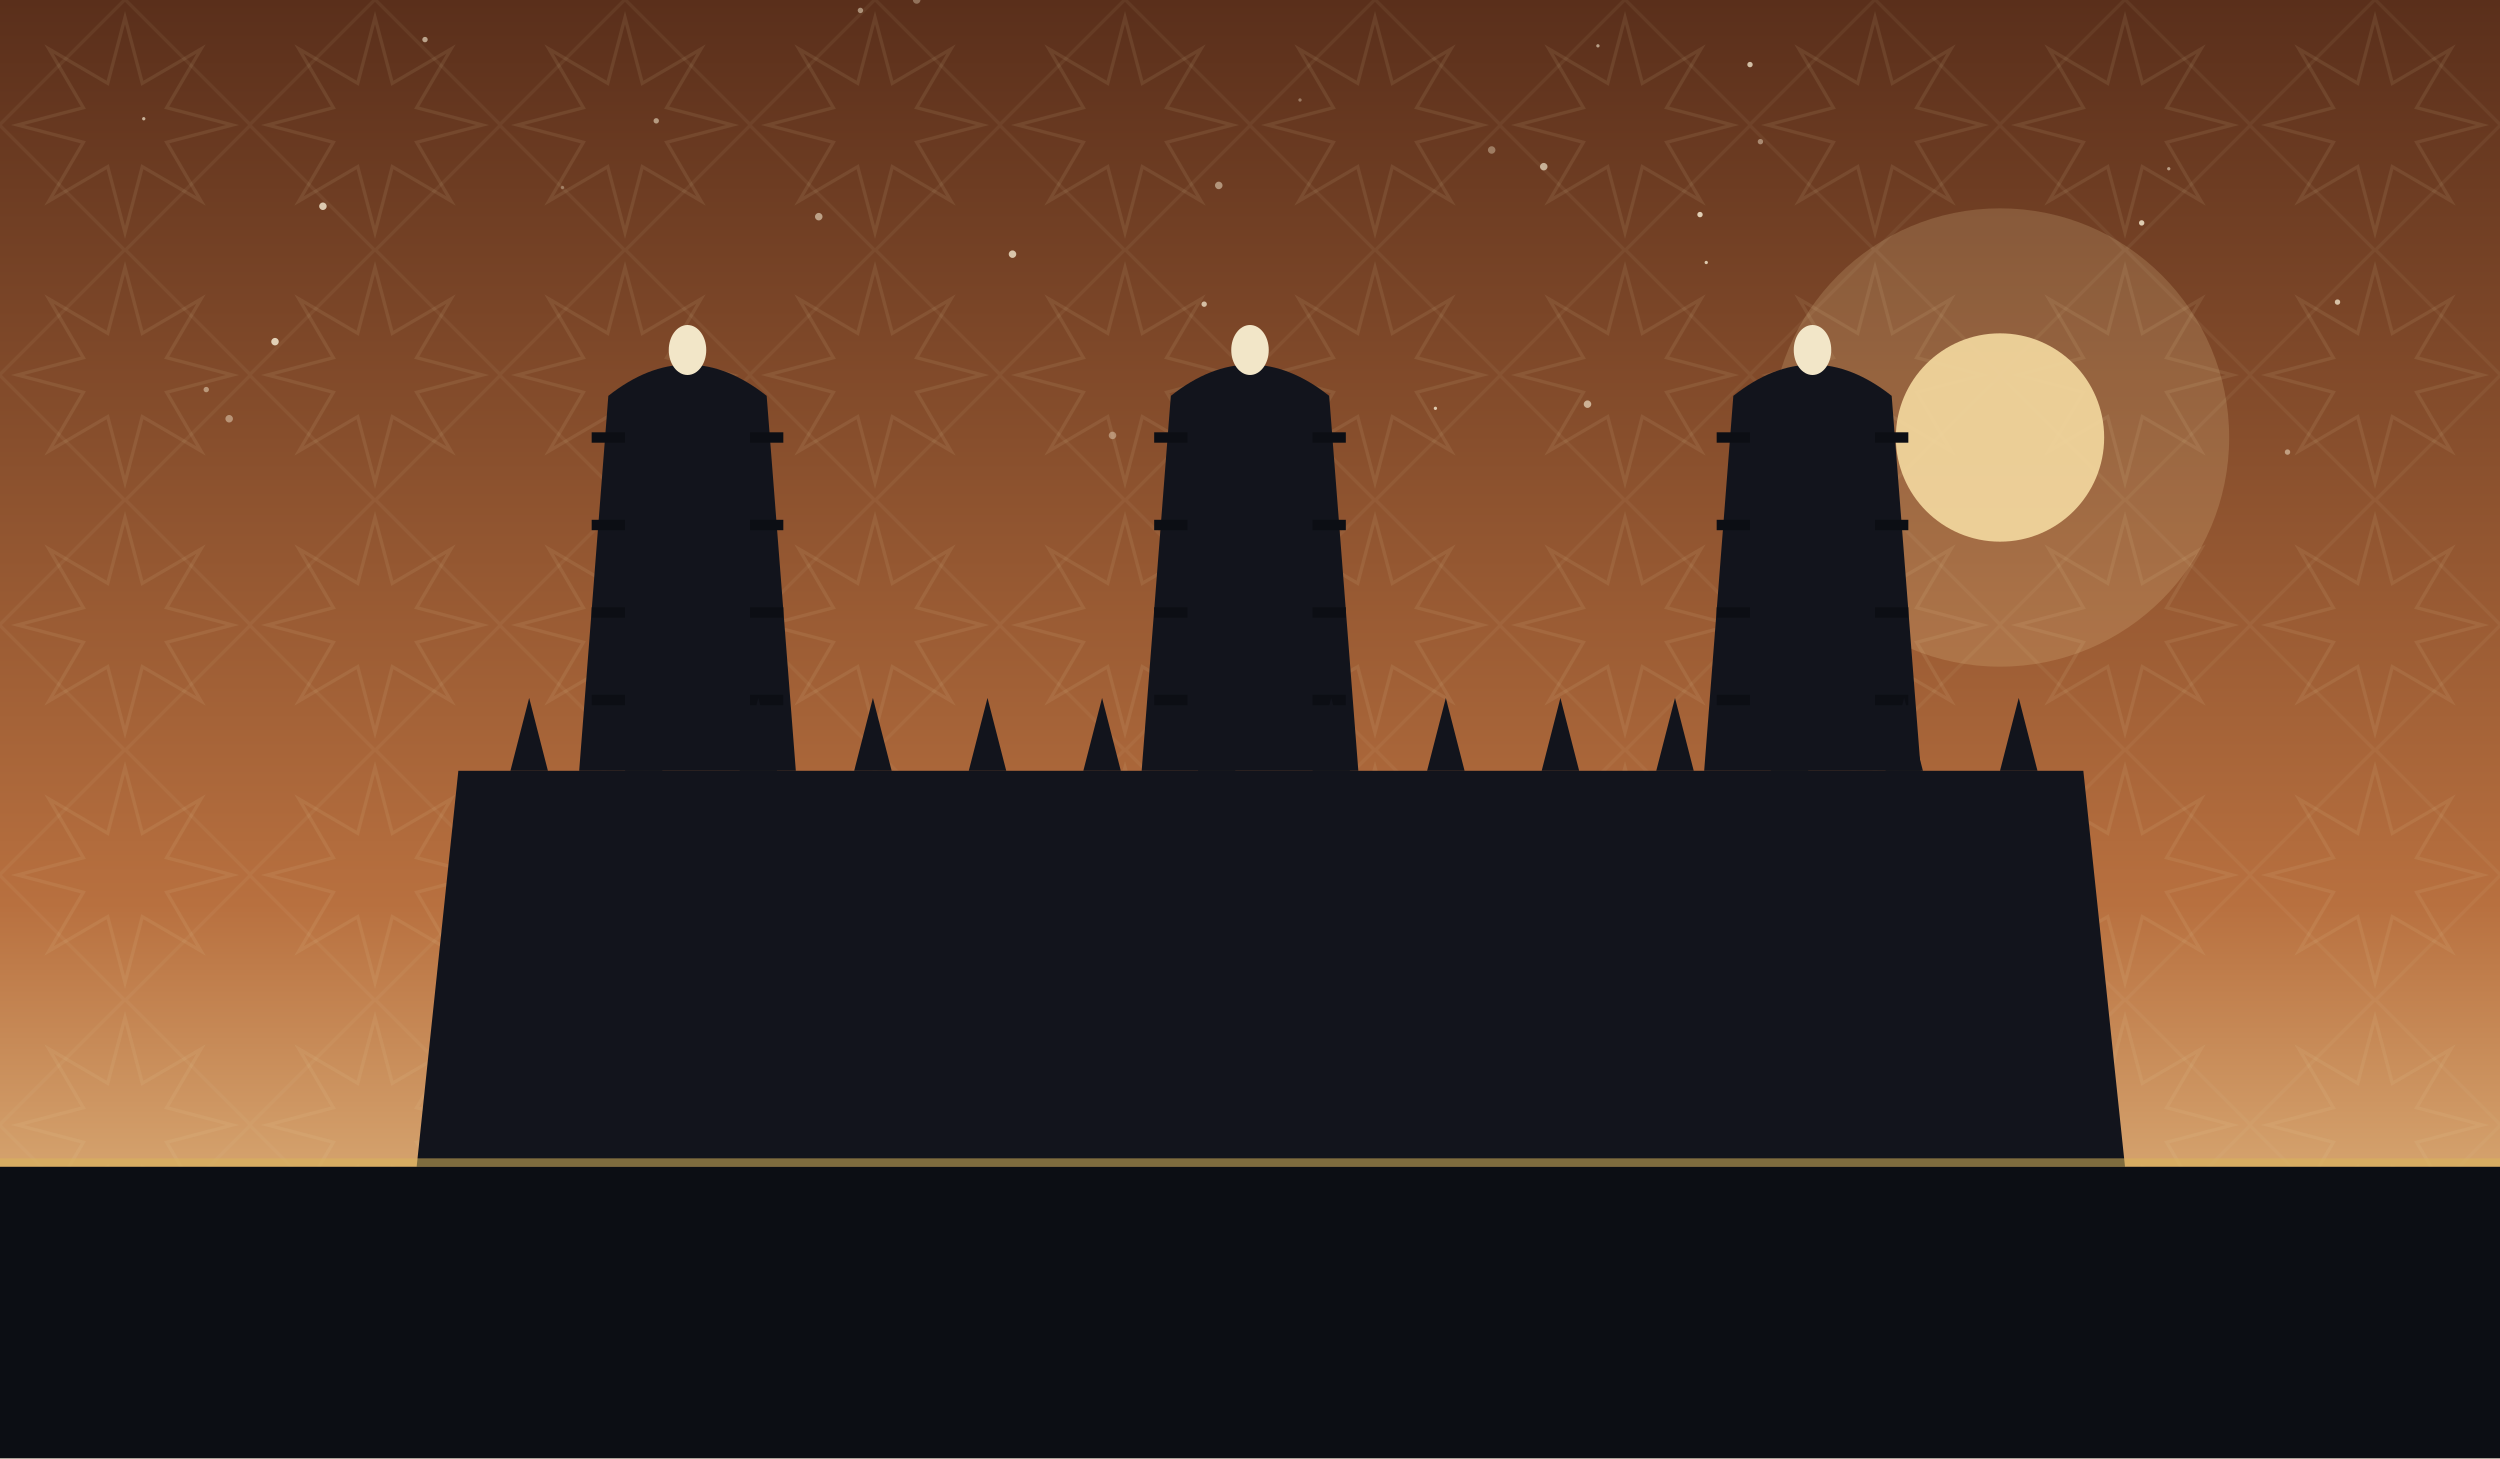
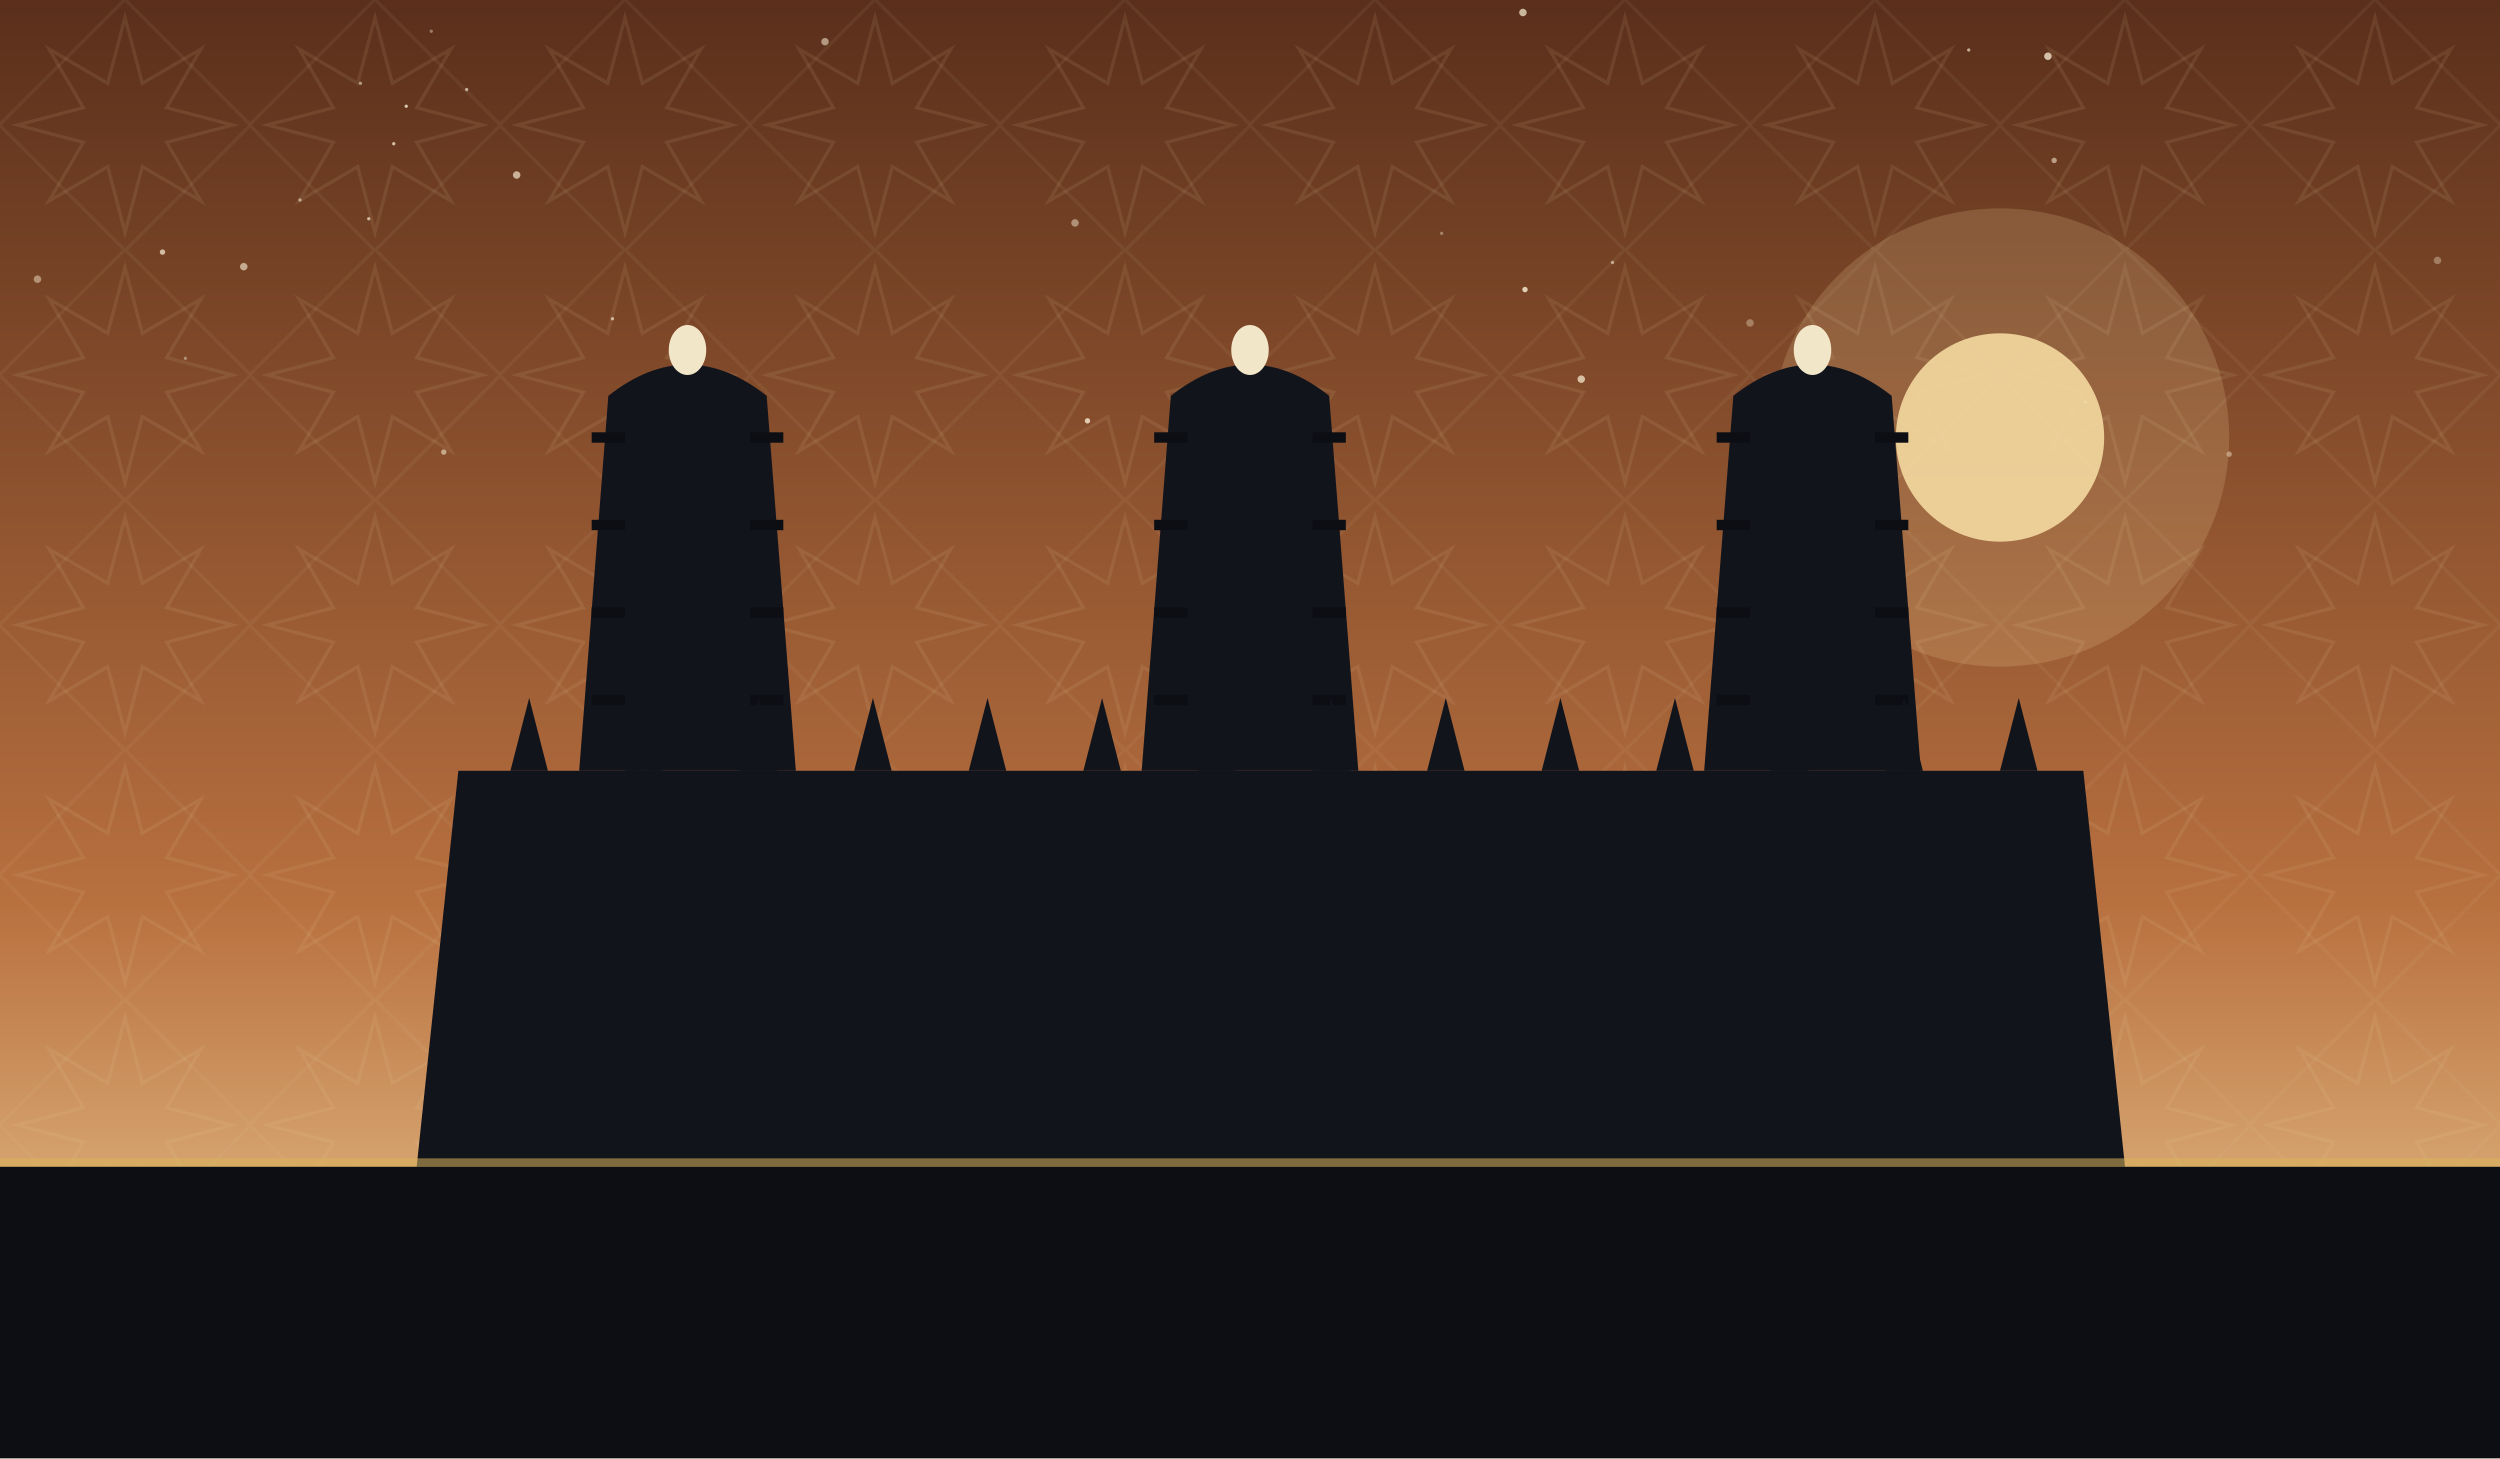
<svg xmlns="http://www.w3.org/2000/svg" viewBox="0 0 1200 700" role="img">
  <defs>
    <linearGradient id="sky" x1="0" y1="0" x2="0" y2="1">
      <stop offset="0" stop-color="#5a2f1b" />
      <stop offset="0.62" stop-color="#b8703f" />
      <stop offset="1" stop-color="#f4d9a0" />
    </linearGradient>
    <pattern id="g1" width="120" height="120" patternUnits="userSpaceOnUse">
      <polygon points="111.6,60.0 80.0,68.3 96.5,96.5 68.3,80.0 60.0,111.6 51.7,80.0 23.5,96.5 40.0,68.3 8.4,60.0 40.0,51.7 23.5,23.5 51.7,40.0 60.0,8.4 68.3,40.0 96.5,23.5 80.0,51.7" fill="none" stroke="#e8d9a8" stroke-width="1.6" opacity="0.1" />
      <rect x="17.4" y="17.4" width="85.2" height="85.2" fill="none" stroke="#e8d9a8" stroke-width="1.6" opacity="0.07" transform="rotate(45 60.0 60.0)" />
    </pattern>
  </defs>
  <rect width="1200" height="700" fill="url(#sky)" />
  <rect width="1200" height="700" fill="url(#g1)" />
-   <circle cx="440" cy="0" r="1.8" fill="#f7ecd2" opacity="0.35" />
-   <circle cx="1098" cy="217" r="1.3" fill="#f7ecd2" opacity="0.51" />
-   <circle cx="69" cy="57" r="0.8" fill="#f7ecd2" opacity="0.68" />
-   <circle cx="689" cy="196" r="0.8" fill="#f7ecd2" opacity="0.79" />
-   <circle cx="486" cy="122" r="1.8" fill="#f7ecd2" opacity="0.77" />
-   <circle cx="204" cy="19" r="1.3" fill="#f7ecd2" opacity="0.61" />
-   <circle cx="155" cy="99" r="1.8" fill="#f7ecd2" opacity="0.80" />
-   <circle cx="315" cy="58" r="1.3" fill="#f7ecd2" opacity="0.55" />
-   <circle cx="132" cy="164" r="1.8" fill="#f7ecd2" opacity="0.83" />
-   <circle cx="110" cy="201" r="1.8" fill="#f7ecd2" opacity="0.45" />
-   <circle cx="1041" cy="81" r="0.8" fill="#f7ecd2" opacity="0.56" />
-   <circle cx="741" cy="80" r="1.8" fill="#f7ecd2" opacity="0.65" />
-   <circle cx="578" cy="146" r="1.3" fill="#f7ecd2" opacity="0.73" />
-   <circle cx="816" cy="103" r="1.3" fill="#f7ecd2" opacity="0.83" />
-   <circle cx="327" cy="183" r="0.8" fill="#f7ecd2" opacity="0.76" />
-   <circle cx="767" cy="22" r="0.8" fill="#f7ecd2" opacity="0.59" />
-   <circle cx="624" cy="48" r="0.8" fill="#f7ecd2" opacity="0.37" />
-   <circle cx="1122" cy="145" r="1.3" fill="#f7ecd2" opacity="0.75" />
-   <circle cx="413" cy="5" r="1.3" fill="#f7ecd2" opacity="0.50" />
-   <circle cx="393" cy="104" r="1.8" fill="#f7ecd2" opacity="0.57" />
-   <circle cx="270" cy="90" r="0.8" fill="#f7ecd2" opacity="0.35" />
-   <circle cx="1028" cy="107" r="1.3" fill="#f7ecd2" opacity="0.81" />
-   <circle cx="99" cy="187" r="1.3" fill="#f7ecd2" opacity="0.48" />
-   <circle cx="819" cy="126" r="0.8" fill="#f7ecd2" opacity="0.79" />
-   <circle cx="716" cy="72" r="1.8" fill="#f7ecd2" opacity="0.37" />
-   <circle cx="534" cy="209" r="1.8" fill="#f7ecd2" opacity="0.41" />
-   <circle cx="585" cy="89" r="1.8" fill="#f7ecd2" opacity="0.50" />
-   <circle cx="845" cy="68" r="1.3" fill="#f7ecd2" opacity="0.45" />
-   <circle cx="762" cy="194" r="1.8" fill="#f7ecd2" opacity="0.63" />
-   <circle cx="840" cy="31" r="1.3" fill="#f7ecd2" opacity="0.75" />
+   <circle cx="692" cy="112" r="0.8" fill="#f7ecd2" opacity="0.39" />
+   <circle cx="294" cy="153" r="0.8" fill="#f7ecd2" opacity="0.67" />
+   <circle cx="177" cy="105" r="0.8" fill="#f7ecd2" opacity="0.70" />
+   <circle cx="173" cy="40" r="0.8" fill="#f7ecd2" opacity="0.55" />
+   <circle cx="18" cy="134" r="1.8" fill="#f7ecd2" opacity="0.47" />
+   <circle cx="840" cy="155" r="1.8" fill="#f7ecd2" opacity="0.35" />
+   <circle cx="983" cy="27" r="1.8" fill="#f7ecd2" opacity="0.76" />
+   <circle cx="759" cy="182" r="1.8" fill="#f7ecd2" opacity="0.73" />
+   <circle cx="144" cy="96" r="0.8" fill="#f7ecd2" opacity="0.59" />
+   <circle cx="986" cy="77" r="1.3" fill="#f7ecd2" opacity="0.57" />
+   <circle cx="189" cy="69" r="0.8" fill="#f7ecd2" opacity="0.76" />
+   <circle cx="945" cy="24" r="0.8" fill="#f7ecd2" opacity="0.65" />
+   <circle cx="1070" cy="218" r="1.3" fill="#f7ecd2" opacity="0.45" />
+   <circle cx="732" cy="139" r="1.3" fill="#f7ecd2" opacity="0.83" />
+   <circle cx="195" cy="51" r="0.8" fill="#f7ecd2" opacity="0.80" />
+   <circle cx="731" cy="6" r="1.8" fill="#f7ecd2" opacity="0.71" />
+   <circle cx="396" cy="20" r="1.8" fill="#f7ecd2" opacity="0.55" />
+   <circle cx="78" cy="121" r="1.3" fill="#f7ecd2" opacity="0.73" />
+   <circle cx="1001" cy="193" r="0.8" fill="#f7ecd2" opacity="0.78" />
+   <circle cx="117" cy="128" r="1.8" fill="#f7ecd2" opacity="0.61" />
+   <circle cx="522" cy="202" r="1.3" fill="#f7ecd2" opacity="0.79" />
+   <circle cx="224" cy="43" r="0.8" fill="#f7ecd2" opacity="0.67" />
+   <circle cx="207" cy="15" r="0.8" fill="#f7ecd2" opacity="0.40" />
+   <circle cx="303" cy="190" r="1.3" fill="#f7ecd2" opacity="0.55" />
+   <circle cx="248" cy="84" r="1.8" fill="#f7ecd2" opacity="0.67" />
+   <circle cx="1170" cy="125" r="1.8" fill="#f7ecd2" opacity="0.35" />
+   <circle cx="213" cy="217" r="1.3" fill="#f7ecd2" opacity="0.56" />
+   <circle cx="89" cy="172" r="0.8" fill="#f7ecd2" opacity="0.43" />
+   <circle cx="774" cy="126" r="0.8" fill="#f7ecd2" opacity="0.59" />
+   <circle cx="516" cy="107" r="1.8" fill="#f7ecd2" opacity="0.47" />
  <circle cx="960" cy="210" r="110" fill="#f4d9a0" opacity="0.18" />
  <circle cx="960" cy="210" r="50" fill="#f4d9a0" opacity="0.9" />
  <path d="M 200 560 L 220 370 L 1000 370 L 1020 560 Z" fill="#12141c" />
  <path d="M 278 370 L 292 190 Q 330 160 368 190 L 382 370 Z" fill="#12141c" />
  <ellipse cx="330" cy="168" rx="9" ry="12" fill="#f2e6c8" />
  <line x1="300" y1="210" x2="284" y2="210" stroke="#0c0e14" stroke-width="5" />
  <line x1="360" y1="210" x2="376" y2="210" stroke="#0c0e14" stroke-width="5" />
  <line x1="300" y1="252" x2="284" y2="252" stroke="#0c0e14" stroke-width="5" />
  <line x1="360" y1="252" x2="376" y2="252" stroke="#0c0e14" stroke-width="5" />
  <line x1="300" y1="294" x2="284" y2="294" stroke="#0c0e14" stroke-width="5" />
  <line x1="360" y1="294" x2="376" y2="294" stroke="#0c0e14" stroke-width="5" />
  <line x1="300" y1="336" x2="284" y2="336" stroke="#0c0e14" stroke-width="5" />
  <line x1="360" y1="336" x2="376" y2="336" stroke="#0c0e14" stroke-width="5" />
  <path d="M 548 370 L 562 190 Q 600 160 638 190 L 652 370 Z" fill="#12141c" />
  <ellipse cx="600" cy="168" rx="9" ry="12" fill="#f2e6c8" />
  <line x1="570" y1="210" x2="554" y2="210" stroke="#0c0e14" stroke-width="5" />
  <line x1="630" y1="210" x2="646" y2="210" stroke="#0c0e14" stroke-width="5" />
  <line x1="570" y1="252" x2="554" y2="252" stroke="#0c0e14" stroke-width="5" />
  <line x1="630" y1="252" x2="646" y2="252" stroke="#0c0e14" stroke-width="5" />
  <line x1="570" y1="294" x2="554" y2="294" stroke="#0c0e14" stroke-width="5" />
  <line x1="630" y1="294" x2="646" y2="294" stroke="#0c0e14" stroke-width="5" />
  <line x1="570" y1="336" x2="554" y2="336" stroke="#0c0e14" stroke-width="5" />
  <line x1="630" y1="336" x2="646" y2="336" stroke="#0c0e14" stroke-width="5" />
  <path d="M 818 370 L 832 190 Q 870 160 908 190 L 922 370 Z" fill="#12141c" />
  <ellipse cx="870" cy="168" rx="9" ry="12" fill="#f2e6c8" />
  <line x1="840" y1="210" x2="824" y2="210" stroke="#0c0e14" stroke-width="5" />
  <line x1="900" y1="210" x2="916" y2="210" stroke="#0c0e14" stroke-width="5" />
  <line x1="840" y1="252" x2="824" y2="252" stroke="#0c0e14" stroke-width="5" />
  <line x1="900" y1="252" x2="916" y2="252" stroke="#0c0e14" stroke-width="5" />
  <line x1="840" y1="294" x2="824" y2="294" stroke="#0c0e14" stroke-width="5" />
  <line x1="900" y1="294" x2="916" y2="294" stroke="#0c0e14" stroke-width="5" />
  <line x1="840" y1="336" x2="824" y2="336" stroke="#0c0e14" stroke-width="5" />
  <line x1="900" y1="336" x2="916" y2="336" stroke="#0c0e14" stroke-width="5" />
  <path d="M 245 370 L 254 335 L 263 370 Z" fill="#12141c" />
  <path d="M 300 370 L 309 335 L 318 370 Z" fill="#12141c" />
  <path d="M 355 370 L 364 335 L 373 370 Z" fill="#12141c" />
  <path d="M 410 370 L 419 335 L 428 370 Z" fill="#12141c" />
  <path d="M 465 370 L 474 335 L 483 370 Z" fill="#12141c" />
  <path d="M 520 370 L 529 335 L 538 370 Z" fill="#12141c" />
  <path d="M 575 370 L 584 335 L 593 370 Z" fill="#12141c" />
  <path d="M 630 370 L 639 335 L 648 370 Z" fill="#12141c" />
  <path d="M 685 370 L 694 335 L 703 370 Z" fill="#12141c" />
  <path d="M 740 370 L 749 335 L 758 370 Z" fill="#12141c" />
  <path d="M 795 370 L 804 335 L 813 370 Z" fill="#12141c" />
  <path d="M 850 370 L 859 335 L 868 370 Z" fill="#12141c" />
  <path d="M 905 370 L 914 335 L 923 370 Z" fill="#12141c" />
  <path d="M 960 370 L 969 335 L 978 370 Z" fill="#12141c" />
  <rect x="0" y="560" width="1200" height="140" fill="#0c0e14" />
  <rect x="0" y="556" width="1200" height="4" fill="#d8b45a" opacity="0.55" />
</svg>
